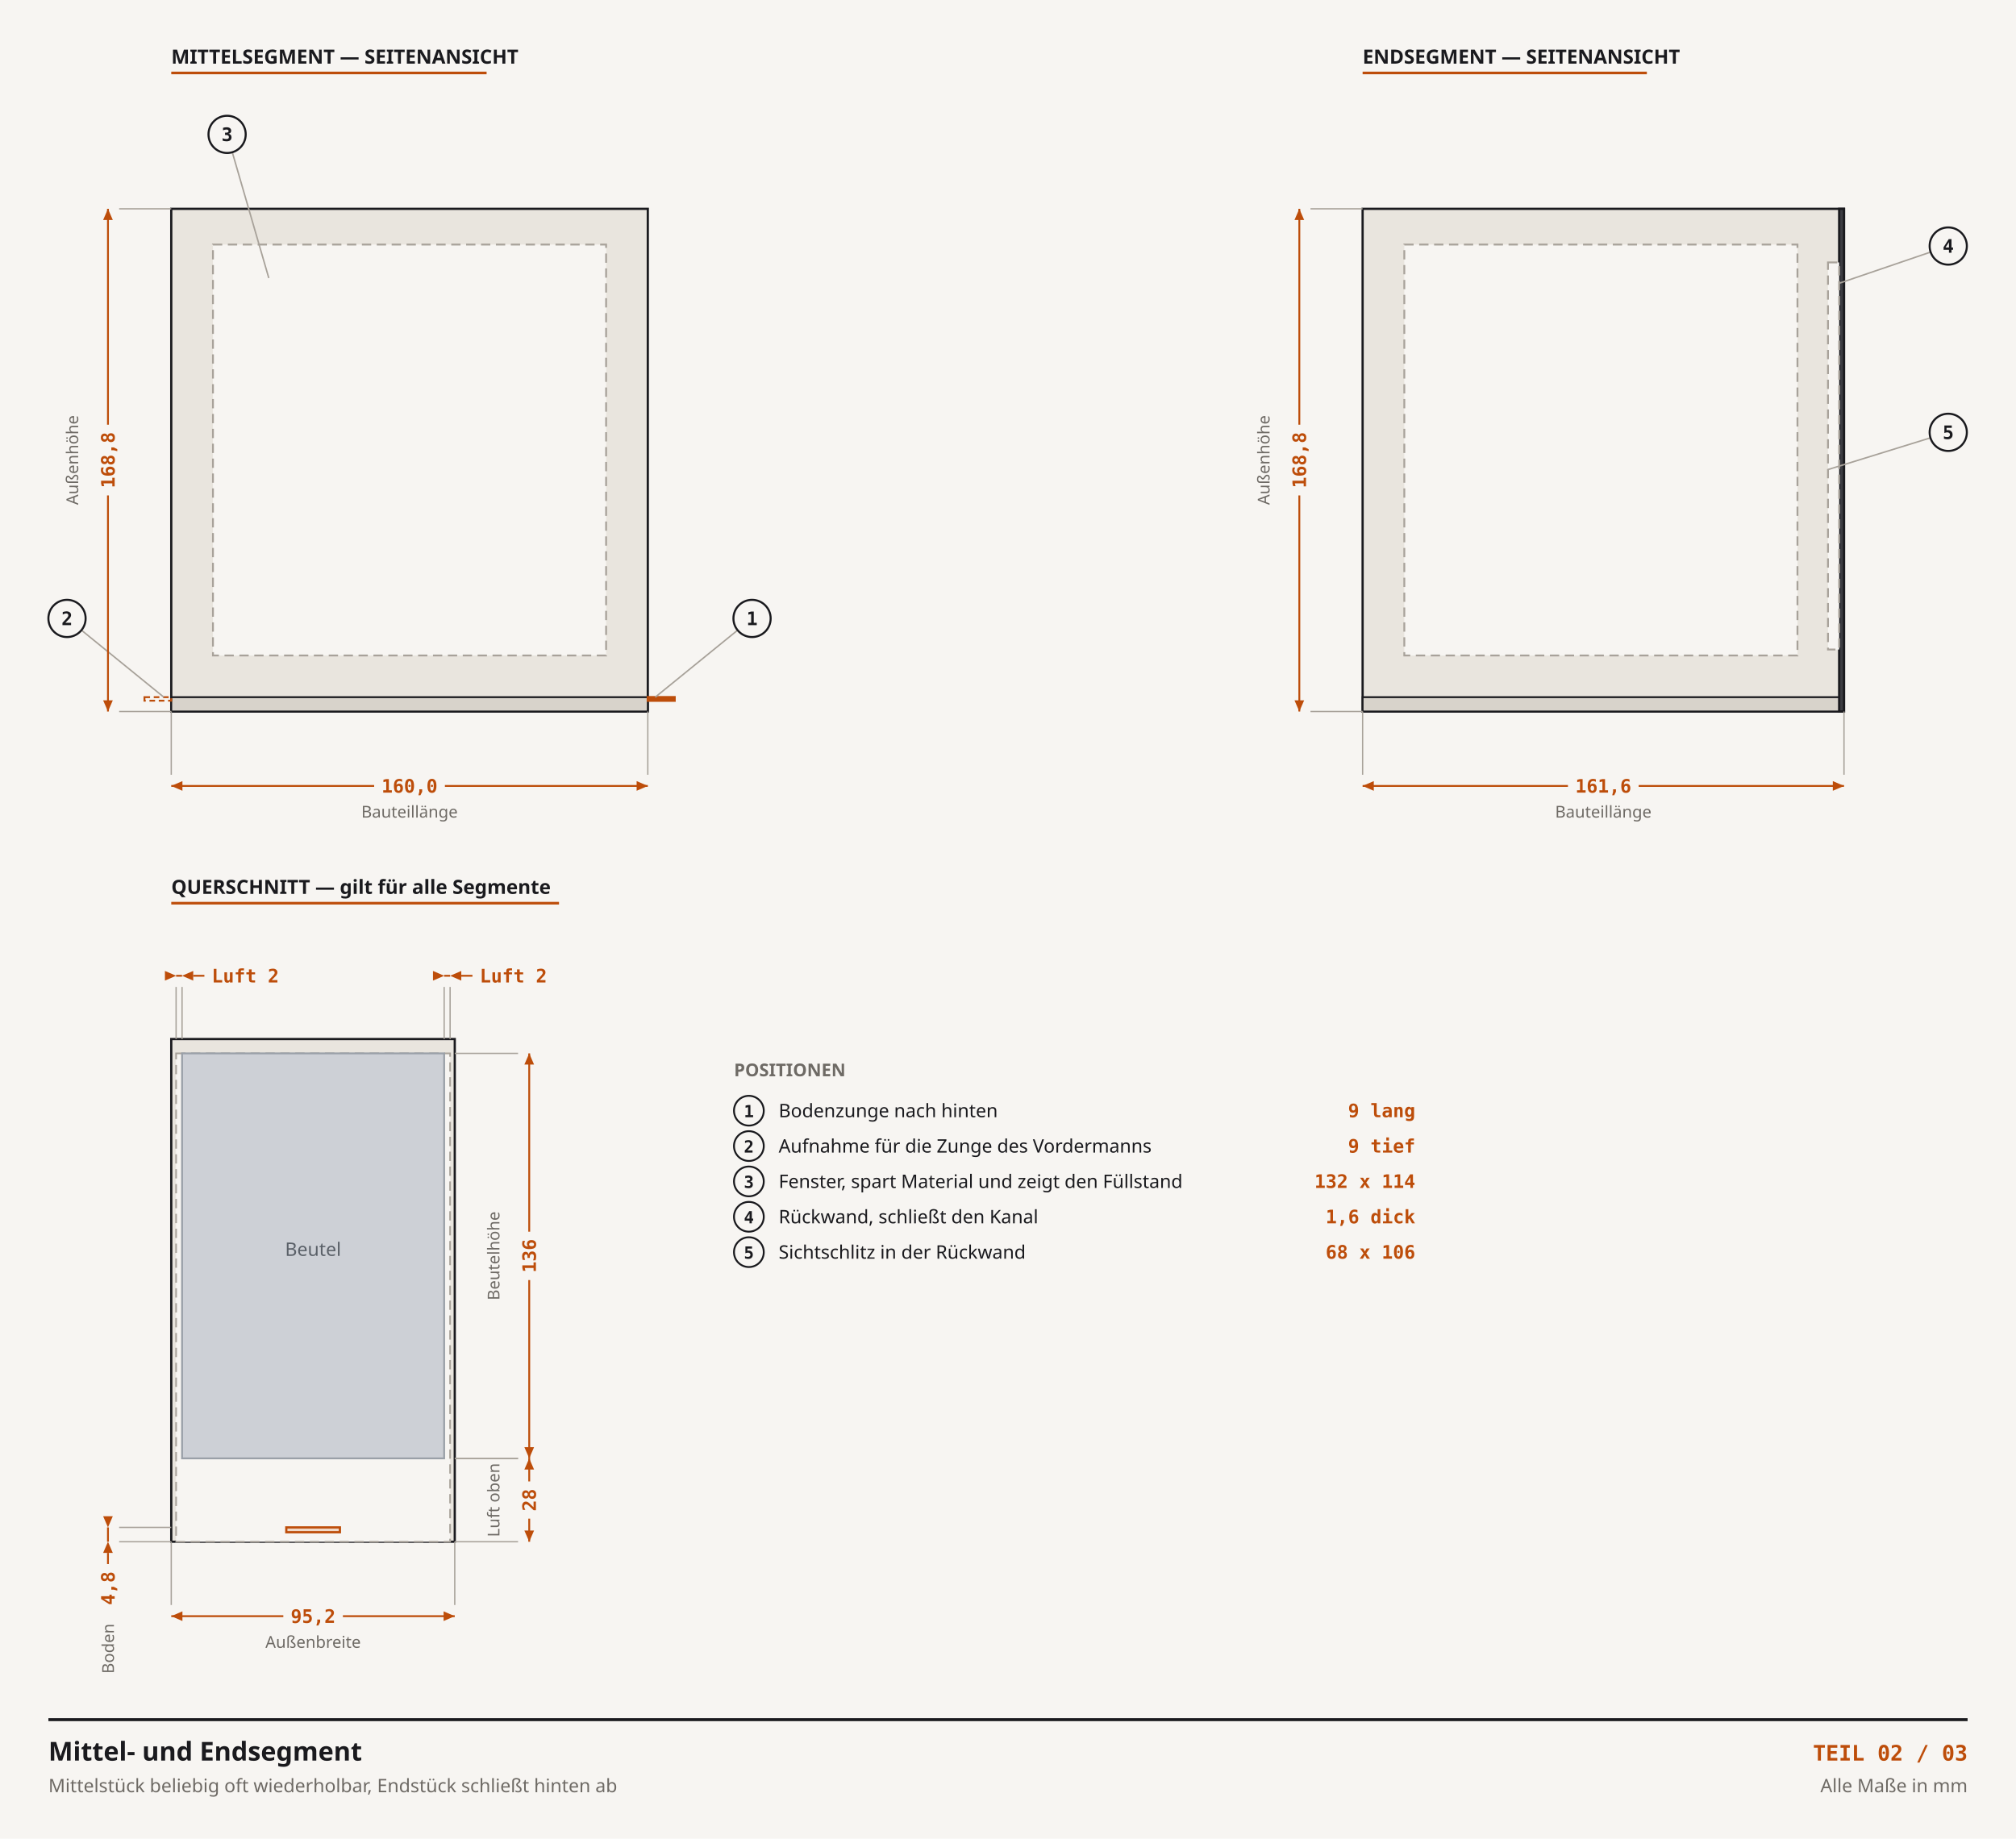
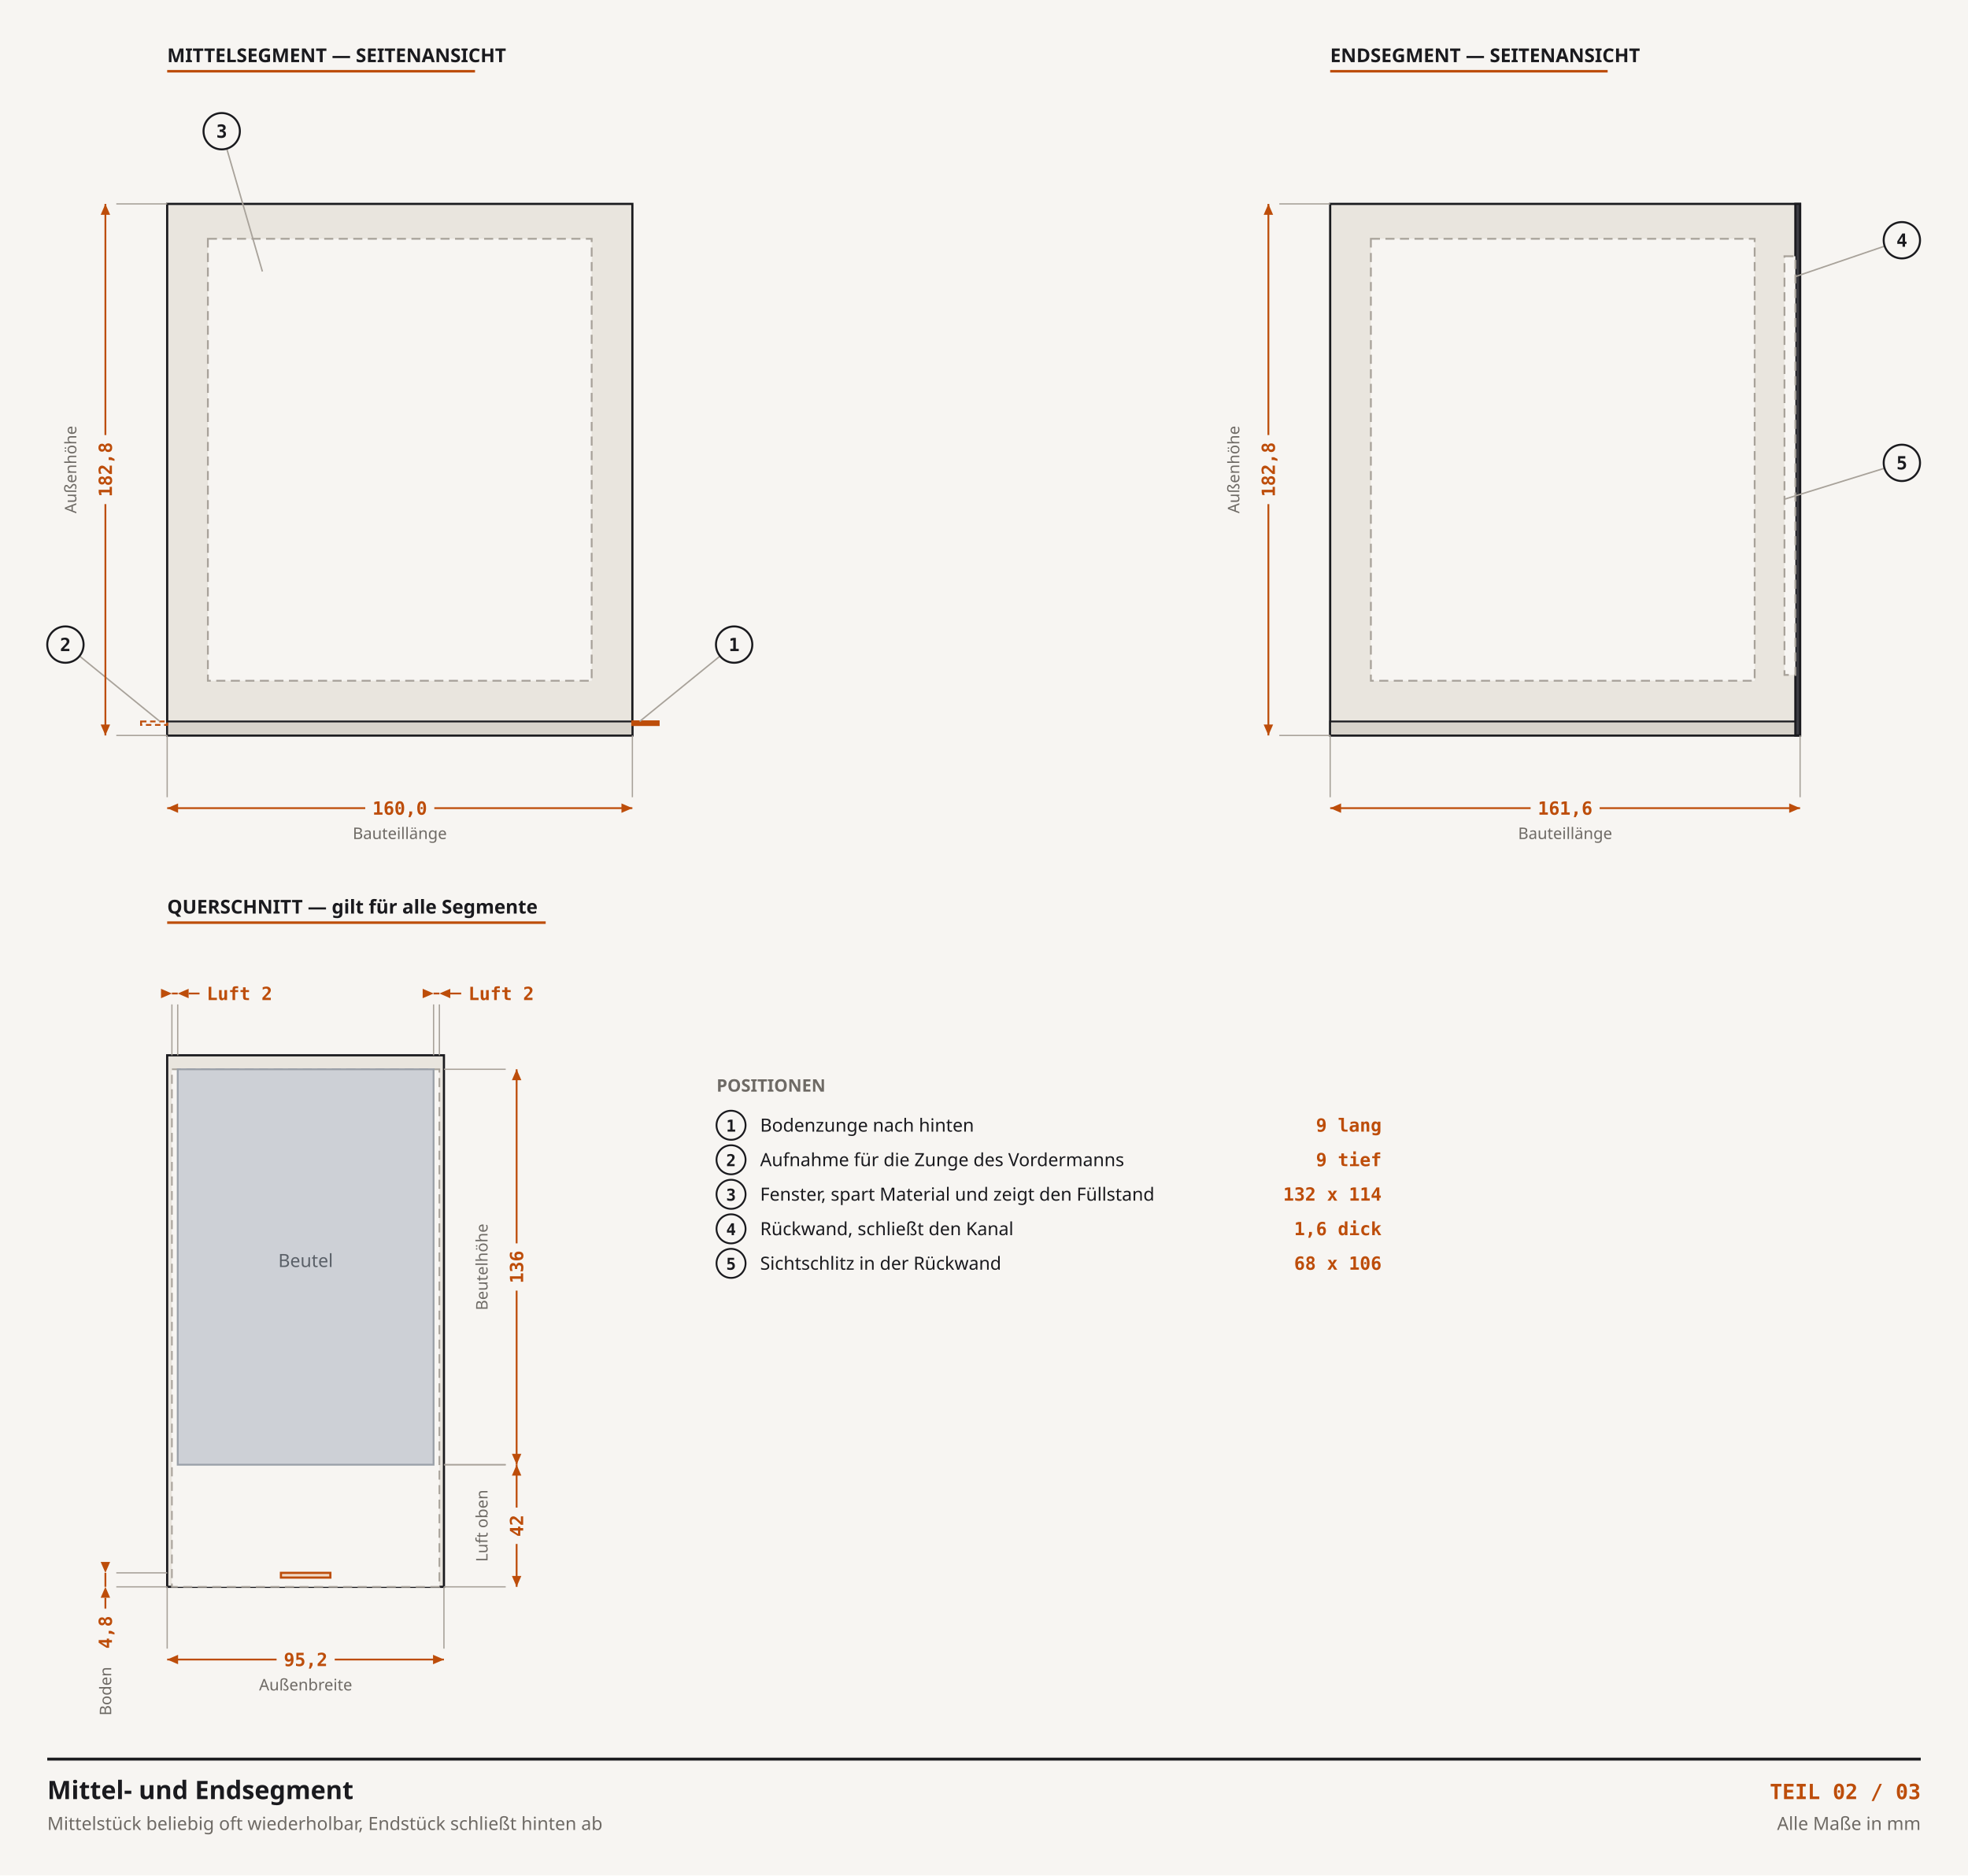
- <svg xmlns="http://www.w3.org/2000/svg" width="1083" height="988" viewBox="0 0 1083 988">
-   <rect width="1083" height="988" fill="#f7f5f2" />
+ <svg xmlns="http://www.w3.org/2000/svg" width="1083" height="1032" viewBox="0 0 1083 1032">
+   <rect width="1083" height="1032" fill="#f7f5f2" />
  <g transform="translate(-26.0,16.2)">
    <text x="118.0" y="18.0" font-size="10.5" text-anchor="start" fill="#1a1a1e" font-weight="700" font-family="ui-sans-serif, system-ui, sans-serif">MITTELSEGMENT — SEITENANSICHT</text>
    <line x1="118.0" y1="23.0" x2="287.4" y2="23.0" stroke="#bd4d0a" stroke-width="1.4" />
-     <rect x="118.0" y="96.0" width="256.0" height="270.1" fill="#e9e5de" stroke="#1a1a1e" stroke-width="1.2" />
-     <rect x="118.0" y="358.4" width="256.0" height="7.7" fill="#d8d3cb" stroke="#1a1a1e" stroke-width="1.0" />
-     <rect x="140.4" y="115.2" width="211.2" height="220.8" fill="#f7f5f2" stroke="#a8a29a" stroke-width="1.0" stroke-dasharray="5 3" />
-     <rect x="374.0" y="358.4" width="14.4" height="1.9" fill="#bd4d0a" stroke="#bd4d0a" stroke-width="1.2" />
-     <rect x="103.6" y="358.4" width="14.4" height="1.9" fill="none" stroke="#bd4d0a" stroke-width="1.0" stroke-dasharray="3 2" />
-     <line x1="378.0" y1="358.4" x2="430.0" y2="316.1" stroke="#a8a29a" stroke-width="0.8" />
-     <circle cx="430.0" cy="316.1" r="10.0" fill="#f7f5f2" stroke="#1a1a1e" stroke-width="1.1" />
-     <text x="430.0" y="319.7" font-size="10" text-anchor="middle" fill="#1a1a1e" font-weight="700" font-family="ui-monospace, SFMono-Regular, Menlo, monospace">1</text>
-     <line x1="114.0" y1="358.4" x2="62.0" y2="316.1" stroke="#a8a29a" stroke-width="0.8" />
-     <circle cx="62.0" cy="316.1" r="10.0" fill="#f7f5f2" stroke="#1a1a1e" stroke-width="1.1" />
-     <text x="62.0" y="319.7" font-size="10" text-anchor="middle" fill="#1a1a1e" font-weight="700" font-family="ui-monospace, SFMono-Regular, Menlo, monospace">2</text>
+     <rect x="118.0" y="96.0" width="256.0" height="292.5" fill="#e9e5de" stroke="#1a1a1e" stroke-width="1.2" />
+     <rect x="118.0" y="380.8" width="256.0" height="7.7" fill="#d8d3cb" stroke="#1a1a1e" stroke-width="1.0" />
+     <rect x="140.4" y="115.2" width="211.2" height="243.2" fill="#f7f5f2" stroke="#a8a29a" stroke-width="1.0" stroke-dasharray="5 3" />
+     <rect x="374.0" y="380.8" width="14.4" height="1.9" fill="#bd4d0a" stroke="#bd4d0a" stroke-width="1.2" />
+     <rect x="103.6" y="380.8" width="14.4" height="1.9" fill="none" stroke="#bd4d0a" stroke-width="1.0" stroke-dasharray="3 2" />
+     <line x1="378.0" y1="380.8" x2="430.0" y2="338.5" stroke="#a8a29a" stroke-width="0.8" />
+     <circle cx="430.0" cy="338.5" r="10.0" fill="#f7f5f2" stroke="#1a1a1e" stroke-width="1.1" />
+     <text x="430.0" y="342.1" font-size="10" text-anchor="middle" fill="#1a1a1e" font-weight="700" font-family="ui-monospace, SFMono-Regular, Menlo, monospace">1</text>
+     <line x1="114.0" y1="380.8" x2="62.0" y2="338.5" stroke="#a8a29a" stroke-width="0.8" />
+     <circle cx="62.0" cy="338.5" r="10.0" fill="#f7f5f2" stroke="#1a1a1e" stroke-width="1.1" />
+     <text x="62.0" y="342.1" font-size="10" text-anchor="middle" fill="#1a1a1e" font-weight="700" font-family="ui-monospace, SFMono-Regular, Menlo, monospace">2</text>
    <line x1="170.4" y1="133.2" x2="148.0" y2="56.0" stroke="#a8a29a" stroke-width="0.8" />
    <circle cx="148.0" cy="56.0" r="10.0" fill="#f7f5f2" stroke="#1a1a1e" stroke-width="1.1" />
    <text x="148.0" y="59.6" font-size="10" text-anchor="middle" fill="#1a1a1e" font-weight="700" font-family="ui-monospace, SFMono-Regular, Menlo, monospace">3</text>
-     <line x1="118.0" y1="366.1" x2="118.0" y2="400.1" stroke="#a8a29a" stroke-width="0.7" />
-     <line x1="374.0" y1="366.1" x2="374.0" y2="400.1" stroke="#a8a29a" stroke-width="0.7" />
-     <line x1="118.0" y1="406.1" x2="374.0" y2="406.1" stroke="#bd4d0a" stroke-width="1.0" />
-     <path d="M118.0,406.1 l6.0,-2.6 l0,5.2 z" fill="#bd4d0a" />
-     <path d="M374.0,406.1 l-6.0,-2.6 l0,5.2 z" fill="#bd4d0a" />
-     <rect x="227.0" y="398.6" width="38.0" height="11" fill="#f7f5f2" />
-     <text x="246.0" y="409.7" font-size="10" text-anchor="middle" fill="#bd4d0a" font-weight="600" font-family="ui-monospace, SFMono-Regular, Menlo, monospace">160,0</text>
-     <text x="246.0" y="423.1" font-size="8.8" text-anchor="middle" fill="#6e6a65" font-weight="400" font-family="ui-sans-serif, system-ui, sans-serif">Bauteillänge</text>
+     <line x1="118.0" y1="388.5" x2="118.0" y2="422.5" stroke="#a8a29a" stroke-width="0.7" />
+     <line x1="374.0" y1="388.5" x2="374.0" y2="422.5" stroke="#a8a29a" stroke-width="0.7" />
+     <line x1="118.0" y1="428.5" x2="374.0" y2="428.5" stroke="#bd4d0a" stroke-width="1.0" />
+     <path d="M118.0,428.5 l6.0,-2.6 l0,5.2 z" fill="#bd4d0a" />
+     <path d="M374.0,428.5 l-6.0,-2.6 l0,5.2 z" fill="#bd4d0a" />
+     <rect x="227.0" y="421.0" width="38.0" height="11" fill="#f7f5f2" />
+     <text x="246.0" y="432.1" font-size="10" text-anchor="middle" fill="#bd4d0a" font-weight="600" font-family="ui-monospace, SFMono-Regular, Menlo, monospace">160,0</text>
+     <text x="246.0" y="445.5" font-size="8.8" text-anchor="middle" fill="#6e6a65" font-weight="400" font-family="ui-sans-serif, system-ui, sans-serif">Bauteillänge</text>
    <line x1="118.0" y1="96.0" x2="90.0" y2="96.0" stroke="#a8a29a" stroke-width="0.7" />
-     <line x1="118.0" y1="366.1" x2="90.0" y2="366.1" stroke="#a8a29a" stroke-width="0.7" />
-     <line x1="84.0" y1="96.0" x2="84.0" y2="366.1" stroke="#bd4d0a" stroke-width="1.0" />
+     <line x1="118.0" y1="388.5" x2="90.0" y2="388.5" stroke="#a8a29a" stroke-width="0.7" />
+     <line x1="84.0" y1="96.0" x2="84.0" y2="388.5" stroke="#bd4d0a" stroke-width="1.0" />
    <path d="M84.0,96.0 l-2.6,6.0 l5.2,0 z" fill="#bd4d0a" />
-     <path d="M84.0,366.1 l-2.6,-6.0 l5.2,0 z" fill="#bd4d0a" />
-     <g transform="translate(84.0,231.0) rotate(-90)">
+     <path d="M84.0,388.5 l-2.6,-6.0 l5.2,0 z" fill="#bd4d0a" />
+     <g transform="translate(84.0,242.2) rotate(-90)">
      <rect x="-19.0" y="-7.5" width="38.0" height="11" fill="#f7f5f2" />
-       <text x="0" y="3.6" font-size="10" text-anchor="middle" fill="#bd4d0a" font-weight="600" font-family="ui-monospace, Menlo, monospace">168,8</text>
+       <text x="0" y="3.6" font-size="10" text-anchor="middle" fill="#bd4d0a" font-weight="600" font-family="ui-monospace, Menlo, monospace">182,8</text>
    </g>
-     <g transform="translate(68.0,231.0) rotate(-90)">
+     <g transform="translate(68.0,242.2) rotate(-90)">
      <text x="0" y="0" font-size="8.8" text-anchor="middle" fill="#6e6a65" font-family="ui-sans-serif, system-ui, sans-serif">Außenhöhe</text>
    </g>
    <text x="758.0" y="18.0" font-size="10.5" text-anchor="start" fill="#1a1a1e" font-weight="700" font-family="ui-sans-serif, system-ui, sans-serif">ENDSEGMENT — SEITENANSICHT</text>
    <line x1="758.0" y1="23.0" x2="910.7" y2="23.0" stroke="#bd4d0a" stroke-width="1.4" />
-     <rect x="758.0" y="96.0" width="258.6" height="270.1" fill="#e9e5de" stroke="#1a1a1e" stroke-width="1.2" />
-     <rect x="758.0" y="358.4" width="258.6" height="7.7" fill="#d8d3cb" stroke="#1a1a1e" stroke-width="1.0" />
-     <rect x="780.4" y="115.2" width="211.2" height="220.8" fill="#f7f5f2" stroke="#a8a29a" stroke-width="1.0" stroke-dasharray="5 3" />
-     <rect x="1014.0" y="96.0" width="2.6" height="270.1" fill="#3d3d43" stroke="#1a1a1e" stroke-width="1.2" />
-     <rect x="1008.0" y="124.8" width="6.0" height="208.0" fill="#f7f5f2" stroke="#a8a29a" stroke-width="1.0" stroke-dasharray="5 3" />
+     <rect x="758.0" y="96.0" width="258.6" height="292.5" fill="#e9e5de" stroke="#1a1a1e" stroke-width="1.2" />
+     <rect x="758.0" y="380.8" width="258.6" height="7.7" fill="#d8d3cb" stroke="#1a1a1e" stroke-width="1.0" />
+     <rect x="780.4" y="115.2" width="211.2" height="243.2" fill="#f7f5f2" stroke="#a8a29a" stroke-width="1.0" stroke-dasharray="5 3" />
+     <rect x="1014.0" y="96.0" width="2.6" height="292.5" fill="#3d3d43" stroke="#1a1a1e" stroke-width="1.2" />
+     <rect x="1008.0" y="124.8" width="6.0" height="230.4" fill="#f7f5f2" stroke="#a8a29a" stroke-width="1.0" stroke-dasharray="5 3" />
    <line x1="1014.0" y1="136.0" x2="1072.6" y2="116.0" stroke="#a8a29a" stroke-width="0.8" />
    <circle cx="1072.6" cy="116.0" r="10.0" fill="#f7f5f2" stroke="#1a1a1e" stroke-width="1.1" />
    <text x="1072.6" y="119.6" font-size="10" text-anchor="middle" fill="#1a1a1e" font-weight="700" font-family="ui-monospace, SFMono-Regular, Menlo, monospace">4</text>
-     <line x1="1008.0" y1="236.1" x2="1072.6" y2="216.1" stroke="#a8a29a" stroke-width="0.8" />
-     <circle cx="1072.6" cy="216.1" r="10.0" fill="#f7f5f2" stroke="#1a1a1e" stroke-width="1.1" />
-     <text x="1072.6" y="219.7" font-size="10" text-anchor="middle" fill="#1a1a1e" font-weight="700" font-family="ui-monospace, SFMono-Regular, Menlo, monospace">5</text>
-     <line x1="758.0" y1="366.1" x2="758.0" y2="400.1" stroke="#a8a29a" stroke-width="0.7" />
-     <line x1="1016.6" y1="366.1" x2="1016.6" y2="400.1" stroke="#a8a29a" stroke-width="0.7" />
-     <line x1="758.0" y1="406.1" x2="1016.6" y2="406.1" stroke="#bd4d0a" stroke-width="1.0" />
-     <path d="M758.0,406.1 l6.0,-2.6 l0,5.2 z" fill="#bd4d0a" />
-     <path d="M1016.6,406.1 l-6.0,-2.6 l0,5.2 z" fill="#bd4d0a" />
-     <rect x="868.3" y="398.6" width="38.0" height="11" fill="#f7f5f2" />
-     <text x="887.3" y="409.7" font-size="10" text-anchor="middle" fill="#bd4d0a" font-weight="600" font-family="ui-monospace, SFMono-Regular, Menlo, monospace">161,6</text>
-     <text x="887.3" y="423.1" font-size="8.8" text-anchor="middle" fill="#6e6a65" font-weight="400" font-family="ui-sans-serif, system-ui, sans-serif">Bauteillänge</text>
+     <line x1="1008.0" y1="258.5" x2="1072.6" y2="238.5" stroke="#a8a29a" stroke-width="0.8" />
+     <circle cx="1072.6" cy="238.5" r="10.0" fill="#f7f5f2" stroke="#1a1a1e" stroke-width="1.1" />
+     <text x="1072.6" y="242.1" font-size="10" text-anchor="middle" fill="#1a1a1e" font-weight="700" font-family="ui-monospace, SFMono-Regular, Menlo, monospace">5</text>
+     <line x1="758.0" y1="388.5" x2="758.0" y2="422.5" stroke="#a8a29a" stroke-width="0.7" />
+     <line x1="1016.6" y1="388.5" x2="1016.6" y2="422.5" stroke="#a8a29a" stroke-width="0.7" />
+     <line x1="758.0" y1="428.5" x2="1016.6" y2="428.5" stroke="#bd4d0a" stroke-width="1.0" />
+     <path d="M758.0,428.5 l6.0,-2.6 l0,5.2 z" fill="#bd4d0a" />
+     <path d="M1016.6,428.5 l-6.0,-2.6 l0,5.2 z" fill="#bd4d0a" />
+     <rect x="868.3" y="421.0" width="38.0" height="11" fill="#f7f5f2" />
+     <text x="887.3" y="432.1" font-size="10" text-anchor="middle" fill="#bd4d0a" font-weight="600" font-family="ui-monospace, SFMono-Regular, Menlo, monospace">161,6</text>
+     <text x="887.3" y="445.5" font-size="8.8" text-anchor="middle" fill="#6e6a65" font-weight="400" font-family="ui-sans-serif, system-ui, sans-serif">Bauteillänge</text>
    <line x1="758.0" y1="96.0" x2="730.0" y2="96.0" stroke="#a8a29a" stroke-width="0.7" />
-     <line x1="758.0" y1="366.1" x2="730.0" y2="366.1" stroke="#a8a29a" stroke-width="0.7" />
-     <line x1="724.0" y1="96.0" x2="724.0" y2="366.1" stroke="#bd4d0a" stroke-width="1.0" />
+     <line x1="758.0" y1="388.5" x2="730.0" y2="388.5" stroke="#a8a29a" stroke-width="0.7" />
+     <line x1="724.0" y1="96.0" x2="724.0" y2="388.5" stroke="#bd4d0a" stroke-width="1.0" />
    <path d="M724.0,96.0 l-2.6,6.0 l5.2,0 z" fill="#bd4d0a" />
-     <path d="M724.0,366.1 l-2.6,-6.0 l5.2,0 z" fill="#bd4d0a" />
-     <g transform="translate(724.0,231.0) rotate(-90)">
+     <path d="M724.0,388.5 l-2.6,-6.0 l5.2,0 z" fill="#bd4d0a" />
+     <g transform="translate(724.0,242.2) rotate(-90)">
      <rect x="-19.0" y="-7.5" width="38.0" height="11" fill="#f7f5f2" />
-       <text x="0" y="3.6" font-size="10" text-anchor="middle" fill="#bd4d0a" font-weight="600" font-family="ui-monospace, Menlo, monospace">168,8</text>
+       <text x="0" y="3.6" font-size="10" text-anchor="middle" fill="#bd4d0a" font-weight="600" font-family="ui-monospace, Menlo, monospace">182,8</text>
    </g>
-     <g transform="translate(708.0,231.0) rotate(-90)">
+     <g transform="translate(708.0,242.2) rotate(-90)">
      <text x="0" y="0" font-size="8.8" text-anchor="middle" fill="#6e6a65" font-family="ui-sans-serif, system-ui, sans-serif">Außenhöhe</text>
    </g>
-     <text x="118.0" y="464.1" font-size="10.5" text-anchor="start" fill="#1a1a1e" font-weight="700" font-family="ui-sans-serif, system-ui, sans-serif">QUERSCHNITT — gilt für alle Segmente</text>
-     <line x1="118.0" y1="469.1" x2="326.3" y2="469.1" stroke="#bd4d0a" stroke-width="1.4" />
-     <rect x="118.0" y="542.1" width="152.3" height="270.1" fill="#e9e5de" stroke="#1a1a1e" stroke-width="1.2" />
-     <rect x="120.6" y="549.8" width="147.2" height="262.4" fill="#f7f5f2" stroke="#a8a29a" stroke-width="0.9" stroke-dasharray="5 3" />
-     <rect x="179.8" y="804.5" width="28.8" height="2.6" fill="#f0d9c8" stroke="#bd4d0a" stroke-width="1.2" />
-     <rect x="123.8" y="549.8" width="140.8" height="217.6" fill="#cdd0d6" stroke="#9aa0a8" stroke-width="1.0" />
-     <text x="194.2" y="658.6" font-size="10" text-anchor="middle" fill="#5a6068" font-weight="400" font-family="ui-sans-serif, system-ui, sans-serif">Beutel</text>
-     <line x1="118.0" y1="812.2" x2="118.0" y2="846.2" stroke="#a8a29a" stroke-width="0.7" />
-     <line x1="270.3" y1="812.2" x2="270.3" y2="846.2" stroke="#a8a29a" stroke-width="0.7" />
-     <line x1="118.0" y1="852.2" x2="270.3" y2="852.2" stroke="#bd4d0a" stroke-width="1.0" />
-     <path d="M118.0,852.2 l6.0,-2.6 l0,5.2 z" fill="#bd4d0a" />
-     <path d="M270.3,852.2 l-6.0,-2.6 l0,5.2 z" fill="#bd4d0a" />
-     <rect x="178.2" y="844.7" width="32.0" height="11" fill="#f7f5f2" />
-     <text x="194.2" y="855.8" font-size="10" text-anchor="middle" fill="#bd4d0a" font-weight="600" font-family="ui-monospace, SFMono-Regular, Menlo, monospace">95,2</text>
-     <text x="194.2" y="869.2" font-size="8.8" text-anchor="middle" fill="#6e6a65" font-weight="400" font-family="ui-sans-serif, system-ui, sans-serif">Außenbreite</text>
-     <line x1="120.6" y1="542.1" x2="120.6" y2="514.1" stroke="#a8a29a" stroke-width="0.7" />
-     <line x1="123.8" y1="542.1" x2="123.8" y2="514.1" stroke="#a8a29a" stroke-width="0.7" />
-     <line x1="120.6" y1="508.1" x2="123.8" y2="508.1" stroke="#bd4d0a" stroke-width="1.0" />
-     <path d="M120.6,508.1 l-6.0,-2.6 l0,5.2 z" fill="#bd4d0a" />
-     <path d="M123.8,508.1 l6.0,-2.6 l0,5.2 z" fill="#bd4d0a" />
-     <line x1="129.8" y1="508.1" x2="135.8" y2="508.1" stroke="#bd4d0a" stroke-width="1.0" />
-     <text x="157.8" y="511.7" font-size="10" text-anchor="middle" fill="#bd4d0a" font-weight="600" font-family="ui-monospace, SFMono-Regular, Menlo, monospace">Luft 2</text>
-     <line x1="264.6" y1="542.1" x2="264.6" y2="514.1" stroke="#a8a29a" stroke-width="0.7" />
-     <line x1="267.8" y1="542.1" x2="267.8" y2="514.1" stroke="#a8a29a" stroke-width="0.7" />
-     <line x1="264.6" y1="508.1" x2="267.8" y2="508.1" stroke="#bd4d0a" stroke-width="1.0" />
-     <path d="M264.6,508.1 l-6.0,-2.6 l0,5.2 z" fill="#bd4d0a" />
-     <path d="M267.8,508.1 l6.0,-2.6 l0,5.2 z" fill="#bd4d0a" />
-     <line x1="273.8" y1="508.1" x2="279.8" y2="508.1" stroke="#bd4d0a" stroke-width="1.0" />
-     <text x="301.8" y="511.7" font-size="10" text-anchor="middle" fill="#bd4d0a" font-weight="600" font-family="ui-monospace, SFMono-Regular, Menlo, monospace">Luft 2</text>
-     <line x1="270.3" y1="549.8" x2="304.3" y2="549.8" stroke="#a8a29a" stroke-width="0.7" />
-     <line x1="270.3" y1="767.4" x2="304.3" y2="767.4" stroke="#a8a29a" stroke-width="0.7" />
-     <line x1="310.3" y1="549.8" x2="310.3" y2="767.4" stroke="#bd4d0a" stroke-width="1.0" />
-     <path d="M310.3,549.8 l-2.6,6.0 l5.2,0 z" fill="#bd4d0a" />
-     <path d="M310.3,767.4 l-2.6,-6.0 l5.2,0 z" fill="#bd4d0a" />
-     <g transform="translate(310.3,658.6) rotate(-90)">
+     <text x="118.0" y="486.5" font-size="10.5" text-anchor="start" fill="#1a1a1e" font-weight="700" font-family="ui-sans-serif, system-ui, sans-serif">QUERSCHNITT — gilt für alle Segmente</text>
+     <line x1="118.0" y1="491.5" x2="326.3" y2="491.5" stroke="#bd4d0a" stroke-width="1.4" />
+     <rect x="118.0" y="564.5" width="152.3" height="292.5" fill="#e9e5de" stroke="#1a1a1e" stroke-width="1.2" />
+     <rect x="120.6" y="572.2" width="147.2" height="284.8" fill="#f7f5f2" stroke="#a8a29a" stroke-width="0.9" stroke-dasharray="5 3" />
+     <rect x="180.6" y="849.3" width="27.2" height="2.6" fill="#f0d9c8" stroke="#bd4d0a" stroke-width="1.2" />
+     <rect x="123.8" y="572.2" width="140.8" height="217.6" fill="#cdd0d6" stroke="#9aa0a8" stroke-width="1.0" />
+     <text x="194.2" y="681.0" font-size="10" text-anchor="middle" fill="#5a6068" font-weight="400" font-family="ui-sans-serif, system-ui, sans-serif">Beutel</text>
+     <line x1="118.0" y1="857.0" x2="118.0" y2="891.0" stroke="#a8a29a" stroke-width="0.7" />
+     <line x1="270.3" y1="857.0" x2="270.3" y2="891.0" stroke="#a8a29a" stroke-width="0.7" />
+     <line x1="118.0" y1="897.0" x2="270.3" y2="897.0" stroke="#bd4d0a" stroke-width="1.0" />
+     <path d="M118.0,897.0 l6.0,-2.6 l0,5.2 z" fill="#bd4d0a" />
+     <path d="M270.3,897.0 l-6.0,-2.6 l0,5.2 z" fill="#bd4d0a" />
+     <rect x="178.2" y="889.5" width="32.0" height="11" fill="#f7f5f2" />
+     <text x="194.2" y="900.6" font-size="10" text-anchor="middle" fill="#bd4d0a" font-weight="600" font-family="ui-monospace, SFMono-Regular, Menlo, monospace">95,2</text>
+     <text x="194.2" y="914.0" font-size="8.8" text-anchor="middle" fill="#6e6a65" font-weight="400" font-family="ui-sans-serif, system-ui, sans-serif">Außenbreite</text>
+     <line x1="120.6" y1="564.5" x2="120.6" y2="536.5" stroke="#a8a29a" stroke-width="0.7" />
+     <line x1="123.8" y1="564.5" x2="123.8" y2="536.5" stroke="#a8a29a" stroke-width="0.7" />
+     <line x1="120.6" y1="530.5" x2="123.8" y2="530.5" stroke="#bd4d0a" stroke-width="1.0" />
+     <path d="M120.6,530.5 l-6.0,-2.6 l0,5.2 z" fill="#bd4d0a" />
+     <path d="M123.8,530.5 l6.0,-2.6 l0,5.2 z" fill="#bd4d0a" />
+     <line x1="129.8" y1="530.5" x2="135.8" y2="530.5" stroke="#bd4d0a" stroke-width="1.0" />
+     <text x="157.8" y="534.1" font-size="10" text-anchor="middle" fill="#bd4d0a" font-weight="600" font-family="ui-monospace, SFMono-Regular, Menlo, monospace">Luft 2</text>
+     <line x1="264.6" y1="564.5" x2="264.6" y2="536.5" stroke="#a8a29a" stroke-width="0.7" />
+     <line x1="267.8" y1="564.5" x2="267.8" y2="536.5" stroke="#a8a29a" stroke-width="0.7" />
+     <line x1="264.6" y1="530.5" x2="267.8" y2="530.5" stroke="#bd4d0a" stroke-width="1.0" />
+     <path d="M264.6,530.5 l-6.0,-2.6 l0,5.2 z" fill="#bd4d0a" />
+     <path d="M267.8,530.5 l6.0,-2.6 l0,5.2 z" fill="#bd4d0a" />
+     <line x1="273.8" y1="530.5" x2="279.8" y2="530.5" stroke="#bd4d0a" stroke-width="1.0" />
+     <text x="301.8" y="534.1" font-size="10" text-anchor="middle" fill="#bd4d0a" font-weight="600" font-family="ui-monospace, SFMono-Regular, Menlo, monospace">Luft 2</text>
+     <line x1="270.3" y1="572.2" x2="304.3" y2="572.2" stroke="#a8a29a" stroke-width="0.7" />
+     <line x1="270.3" y1="789.8" x2="304.3" y2="789.8" stroke="#a8a29a" stroke-width="0.7" />
+     <line x1="310.3" y1="572.2" x2="310.3" y2="789.8" stroke="#bd4d0a" stroke-width="1.0" />
+     <path d="M310.3,572.2 l-2.6,6.0 l5.2,0 z" fill="#bd4d0a" />
+     <path d="M310.3,789.8 l-2.6,-6.0 l5.2,0 z" fill="#bd4d0a" />
+     <g transform="translate(310.3,681.0) rotate(-90)">
      <rect x="-13.0" y="-7.5" width="26.0" height="11" fill="#f7f5f2" />
      <text x="0" y="3.6" font-size="10" text-anchor="middle" fill="#bd4d0a" font-weight="600" font-family="ui-monospace, Menlo, monospace">136</text>
    </g>
-     <g transform="translate(294.3,658.6) rotate(-90)">
+     <g transform="translate(294.3,681.0) rotate(-90)">
      <text x="0" y="0" font-size="8.8" text-anchor="middle" fill="#6e6a65" font-family="ui-sans-serif, system-ui, sans-serif">Beutelhöhe</text>
    </g>
-     <line x1="270.3" y1="767.4" x2="304.3" y2="767.4" stroke="#a8a29a" stroke-width="0.7" />
-     <line x1="270.3" y1="812.2" x2="304.3" y2="812.2" stroke="#a8a29a" stroke-width="0.7" />
-     <line x1="310.3" y1="767.4" x2="310.3" y2="812.2" stroke="#bd4d0a" stroke-width="1.0" />
-     <path d="M310.3,767.4 l-2.6,6.0 l5.2,0 z" fill="#bd4d0a" />
-     <path d="M310.3,812.2 l-2.6,-6.0 l5.2,0 z" fill="#bd4d0a" />
-     <g transform="translate(310.3,789.8) rotate(-90)">
+     <line x1="270.3" y1="789.8" x2="304.3" y2="789.8" stroke="#a8a29a" stroke-width="0.7" />
+     <line x1="270.3" y1="857.0" x2="304.3" y2="857.0" stroke="#a8a29a" stroke-width="0.7" />
+     <line x1="310.3" y1="789.8" x2="310.3" y2="857.0" stroke="#bd4d0a" stroke-width="1.0" />
+     <path d="M310.3,789.8 l-2.6,6.0 l5.2,0 z" fill="#bd4d0a" />
+     <path d="M310.3,857.0 l-2.6,-6.0 l5.2,0 z" fill="#bd4d0a" />
+     <g transform="translate(310.3,823.4) rotate(-90)">
      <rect x="-10.0" y="-7.5" width="20.0" height="11" fill="#f7f5f2" />
-       <text x="0" y="3.6" font-size="10" text-anchor="middle" fill="#bd4d0a" font-weight="600" font-family="ui-monospace, Menlo, monospace">28</text>
+       <text x="0" y="3.6" font-size="10" text-anchor="middle" fill="#bd4d0a" font-weight="600" font-family="ui-monospace, Menlo, monospace">42</text>
    </g>
-     <g transform="translate(294.3,789.8) rotate(-90)">
+     <g transform="translate(294.3,823.4) rotate(-90)">
      <text x="0" y="0" font-size="8.8" text-anchor="middle" fill="#6e6a65" font-family="ui-sans-serif, system-ui, sans-serif">Luft oben</text>
    </g>
-     <line x1="118.0" y1="804.5" x2="90.0" y2="804.5" stroke="#a8a29a" stroke-width="0.7" />
-     <line x1="118.0" y1="812.2" x2="90.0" y2="812.2" stroke="#a8a29a" stroke-width="0.7" />
-     <line x1="84.0" y1="804.5" x2="84.0" y2="812.2" stroke="#bd4d0a" stroke-width="1.0" />
-     <path d="M84.0,804.5 l-2.6,-6.0 l5.2,0 z" fill="#bd4d0a" />
-     <path d="M84.0,812.2 l-2.6,6.0 l5.2,0 z" fill="#bd4d0a" />
-     <line x1="84.0" y1="818.2" x2="84.0" y2="824.2" stroke="#bd4d0a" stroke-width="1.0" />
-     <g transform="translate(84.0,837.2) rotate(-90)">
+     <line x1="118.0" y1="849.3" x2="90.0" y2="849.3" stroke="#a8a29a" stroke-width="0.7" />
+     <line x1="118.0" y1="857.0" x2="90.0" y2="857.0" stroke="#a8a29a" stroke-width="0.7" />
+     <line x1="84.0" y1="849.3" x2="84.0" y2="857.0" stroke="#bd4d0a" stroke-width="1.0" />
+     <path d="M84.0,849.3 l-2.6,-6.0 l5.2,0 z" fill="#bd4d0a" />
+     <path d="M84.0,857.0 l-2.6,6.0 l5.2,0 z" fill="#bd4d0a" />
+     <line x1="84.0" y1="863.0" x2="84.0" y2="869.0" stroke="#bd4d0a" stroke-width="1.0" />
+     <g transform="translate(84.0,882.0) rotate(-90)">
      <text x="0" y="3.6" font-size="10" text-anchor="middle" fill="#bd4d0a" font-weight="600" font-family="ui-monospace, Menlo, monospace">4,8</text>
    </g>
-     <g transform="translate(84.0,856.2) rotate(-90)">
+     <g transform="translate(84.0,901.0) rotate(-90)">
      <text x="0" y="3.2" font-size="8.8" text-anchor="end" fill="#6e6a65" font-family="ui-sans-serif, system-ui, sans-serif">Boden</text>
    </g>
-     <text x="420.3" y="562.1" font-size="9.5" text-anchor="start" fill="#6e6a65" font-weight="700" font-family="ui-sans-serif, system-ui, sans-serif">POSITIONEN</text>
-     <circle cx="428.3" cy="580.6" r="8.0" fill="none" stroke="#1a1a1e" stroke-width="1.0" />
-     <text x="428.3" y="584.1" font-size="9" text-anchor="middle" fill="#1a1a1e" font-weight="700" font-family="ui-monospace, SFMono-Regular, Menlo, monospace">1</text>
-     <text x="444.3" y="584.1" font-size="10" text-anchor="start" fill="#1a1a1e" font-weight="400" font-family="ui-sans-serif, system-ui, sans-serif">Bodenzunge nach hinten</text>
-     <text x="786.3" y="584.1" font-size="10" text-anchor="end" fill="#bd4d0a" font-weight="600" font-family="ui-monospace, SFMono-Regular, Menlo, monospace">9 lang</text>
-     <circle cx="428.3" cy="599.6" r="8.0" fill="none" stroke="#1a1a1e" stroke-width="1.0" />
-     <text x="428.3" y="603.1" font-size="9" text-anchor="middle" fill="#1a1a1e" font-weight="700" font-family="ui-monospace, SFMono-Regular, Menlo, monospace">2</text>
-     <text x="444.3" y="603.1" font-size="10" text-anchor="start" fill="#1a1a1e" font-weight="400" font-family="ui-sans-serif, system-ui, sans-serif">Aufnahme für die Zunge des Vordermanns</text>
-     <text x="786.3" y="603.1" font-size="10" text-anchor="end" fill="#bd4d0a" font-weight="600" font-family="ui-monospace, SFMono-Regular, Menlo, monospace">9 tief</text>
-     <circle cx="428.3" cy="618.6" r="8.0" fill="none" stroke="#1a1a1e" stroke-width="1.0" />
-     <text x="428.3" y="622.1" font-size="9" text-anchor="middle" fill="#1a1a1e" font-weight="700" font-family="ui-monospace, SFMono-Regular, Menlo, monospace">3</text>
-     <text x="444.3" y="622.1" font-size="10" text-anchor="start" fill="#1a1a1e" font-weight="400" font-family="ui-sans-serif, system-ui, sans-serif">Fenster, spart Material und zeigt den Füllstand</text>
-     <text x="786.3" y="622.1" font-size="10" text-anchor="end" fill="#bd4d0a" font-weight="600" font-family="ui-monospace, SFMono-Regular, Menlo, monospace">132 x 114</text>
-     <circle cx="428.3" cy="637.6" r="8.0" fill="none" stroke="#1a1a1e" stroke-width="1.0" />
-     <text x="428.3" y="641.1" font-size="9" text-anchor="middle" fill="#1a1a1e" font-weight="700" font-family="ui-monospace, SFMono-Regular, Menlo, monospace">4</text>
-     <text x="444.3" y="641.1" font-size="10" text-anchor="start" fill="#1a1a1e" font-weight="400" font-family="ui-sans-serif, system-ui, sans-serif">Rückwand, schließt den Kanal</text>
-     <text x="786.3" y="641.1" font-size="10" text-anchor="end" fill="#bd4d0a" font-weight="600" font-family="ui-monospace, SFMono-Regular, Menlo, monospace">1,6 dick</text>
-     <circle cx="428.3" cy="656.6" r="8.0" fill="none" stroke="#1a1a1e" stroke-width="1.0" />
-     <text x="428.3" y="660.1" font-size="9" text-anchor="middle" fill="#1a1a1e" font-weight="700" font-family="ui-monospace, SFMono-Regular, Menlo, monospace">5</text>
-     <text x="444.3" y="660.1" font-size="10" text-anchor="start" fill="#1a1a1e" font-weight="400" font-family="ui-sans-serif, system-ui, sans-serif">Sichtschlitz in der Rückwand</text>
-     <text x="786.3" y="660.1" font-size="10" text-anchor="end" fill="#bd4d0a" font-weight="600" font-family="ui-monospace, SFMono-Regular, Menlo, monospace">68 x 106</text>
+     <text x="420.3" y="584.5" font-size="9.5" text-anchor="start" fill="#6e6a65" font-weight="700" font-family="ui-sans-serif, system-ui, sans-serif">POSITIONEN</text>
+     <circle cx="428.3" cy="603.0" r="8.0" fill="none" stroke="#1a1a1e" stroke-width="1.0" />
+     <text x="428.3" y="606.5" font-size="9" text-anchor="middle" fill="#1a1a1e" font-weight="700" font-family="ui-monospace, SFMono-Regular, Menlo, monospace">1</text>
+     <text x="444.3" y="606.5" font-size="10" text-anchor="start" fill="#1a1a1e" font-weight="400" font-family="ui-sans-serif, system-ui, sans-serif">Bodenzunge nach hinten</text>
+     <text x="786.3" y="606.5" font-size="10" text-anchor="end" fill="#bd4d0a" font-weight="600" font-family="ui-monospace, SFMono-Regular, Menlo, monospace">9 lang</text>
+     <circle cx="428.3" cy="622.0" r="8.0" fill="none" stroke="#1a1a1e" stroke-width="1.0" />
+     <text x="428.3" y="625.5" font-size="9" text-anchor="middle" fill="#1a1a1e" font-weight="700" font-family="ui-monospace, SFMono-Regular, Menlo, monospace">2</text>
+     <text x="444.3" y="625.5" font-size="10" text-anchor="start" fill="#1a1a1e" font-weight="400" font-family="ui-sans-serif, system-ui, sans-serif">Aufnahme für die Zunge des Vordermanns</text>
+     <text x="786.3" y="625.5" font-size="10" text-anchor="end" fill="#bd4d0a" font-weight="600" font-family="ui-monospace, SFMono-Regular, Menlo, monospace">9 tief</text>
+     <circle cx="428.3" cy="641.0" r="8.0" fill="none" stroke="#1a1a1e" stroke-width="1.0" />
+     <text x="428.3" y="644.5" font-size="9" text-anchor="middle" fill="#1a1a1e" font-weight="700" font-family="ui-monospace, SFMono-Regular, Menlo, monospace">3</text>
+     <text x="444.3" y="644.5" font-size="10" text-anchor="start" fill="#1a1a1e" font-weight="400" font-family="ui-sans-serif, system-ui, sans-serif">Fenster, spart Material und zeigt den Füllstand</text>
+     <text x="786.3" y="644.5" font-size="10" text-anchor="end" fill="#bd4d0a" font-weight="600" font-family="ui-monospace, SFMono-Regular, Menlo, monospace">132 x 114</text>
+     <circle cx="428.3" cy="660.0" r="8.0" fill="none" stroke="#1a1a1e" stroke-width="1.0" />
+     <text x="428.3" y="663.5" font-size="9" text-anchor="middle" fill="#1a1a1e" font-weight="700" font-family="ui-monospace, SFMono-Regular, Menlo, monospace">4</text>
+     <text x="444.3" y="663.5" font-size="10" text-anchor="start" fill="#1a1a1e" font-weight="400" font-family="ui-sans-serif, system-ui, sans-serif">Rückwand, schließt den Kanal</text>
+     <text x="786.3" y="663.5" font-size="10" text-anchor="end" fill="#bd4d0a" font-weight="600" font-family="ui-monospace, SFMono-Regular, Menlo, monospace">1,6 dick</text>
+     <circle cx="428.3" cy="679.0" r="8.0" fill="none" stroke="#1a1a1e" stroke-width="1.0" />
+     <text x="428.3" y="682.5" font-size="9" text-anchor="middle" fill="#1a1a1e" font-weight="700" font-family="ui-monospace, SFMono-Regular, Menlo, monospace">5</text>
+     <text x="444.3" y="682.5" font-size="10" text-anchor="start" fill="#1a1a1e" font-weight="400" font-family="ui-sans-serif, system-ui, sans-serif">Sichtschlitz in der Rückwand</text>
+     <text x="786.3" y="682.5" font-size="10" text-anchor="end" fill="#bd4d0a" font-weight="600" font-family="ui-monospace, SFMono-Regular, Menlo, monospace">68 x 106</text>
  </g>
-   <line x1="26" y1="924" x2="1057" y2="924" stroke="#1a1a1e" stroke-width="1.6" />
-   <text x="26" y="946" font-size="14" fill="#1a1a1e" font-weight="700" font-family="ui-sans-serif, system-ui, sans-serif">Mittel- und Endsegment</text>
-   <text x="26" y="963" font-size="10" fill="#6e6a65" font-family="ui-sans-serif, system-ui, sans-serif">Mittelstück beliebig oft wiederholbar, Endstück schließt hinten ab</text>
-   <text x="1057" y="946" font-size="11.5" fill="#bd4d0a" font-weight="700" text-anchor="end" font-family="ui-monospace, Menlo, monospace">TEIL 02 / 03</text>
-   <text x="1057" y="963" font-size="10" fill="#6e6a65" text-anchor="end" font-family="ui-sans-serif, system-ui, sans-serif">Alle Maße in mm</text>
+   <line x1="26" y1="968" x2="1057" y2="968" stroke="#1a1a1e" stroke-width="1.6" />
+   <text x="26" y="990" font-size="14" fill="#1a1a1e" font-weight="700" font-family="ui-sans-serif, system-ui, sans-serif">Mittel- und Endsegment</text>
+   <text x="26" y="1007" font-size="10" fill="#6e6a65" font-family="ui-sans-serif, system-ui, sans-serif">Mittelstück beliebig oft wiederholbar, Endstück schließt hinten ab</text>
+   <text x="1057" y="990" font-size="11.5" fill="#bd4d0a" font-weight="700" text-anchor="end" font-family="ui-monospace, Menlo, monospace">TEIL 02 / 03</text>
+   <text x="1057" y="1007" font-size="10" fill="#6e6a65" text-anchor="end" font-family="ui-sans-serif, system-ui, sans-serif">Alle Maße in mm</text>
</svg>
